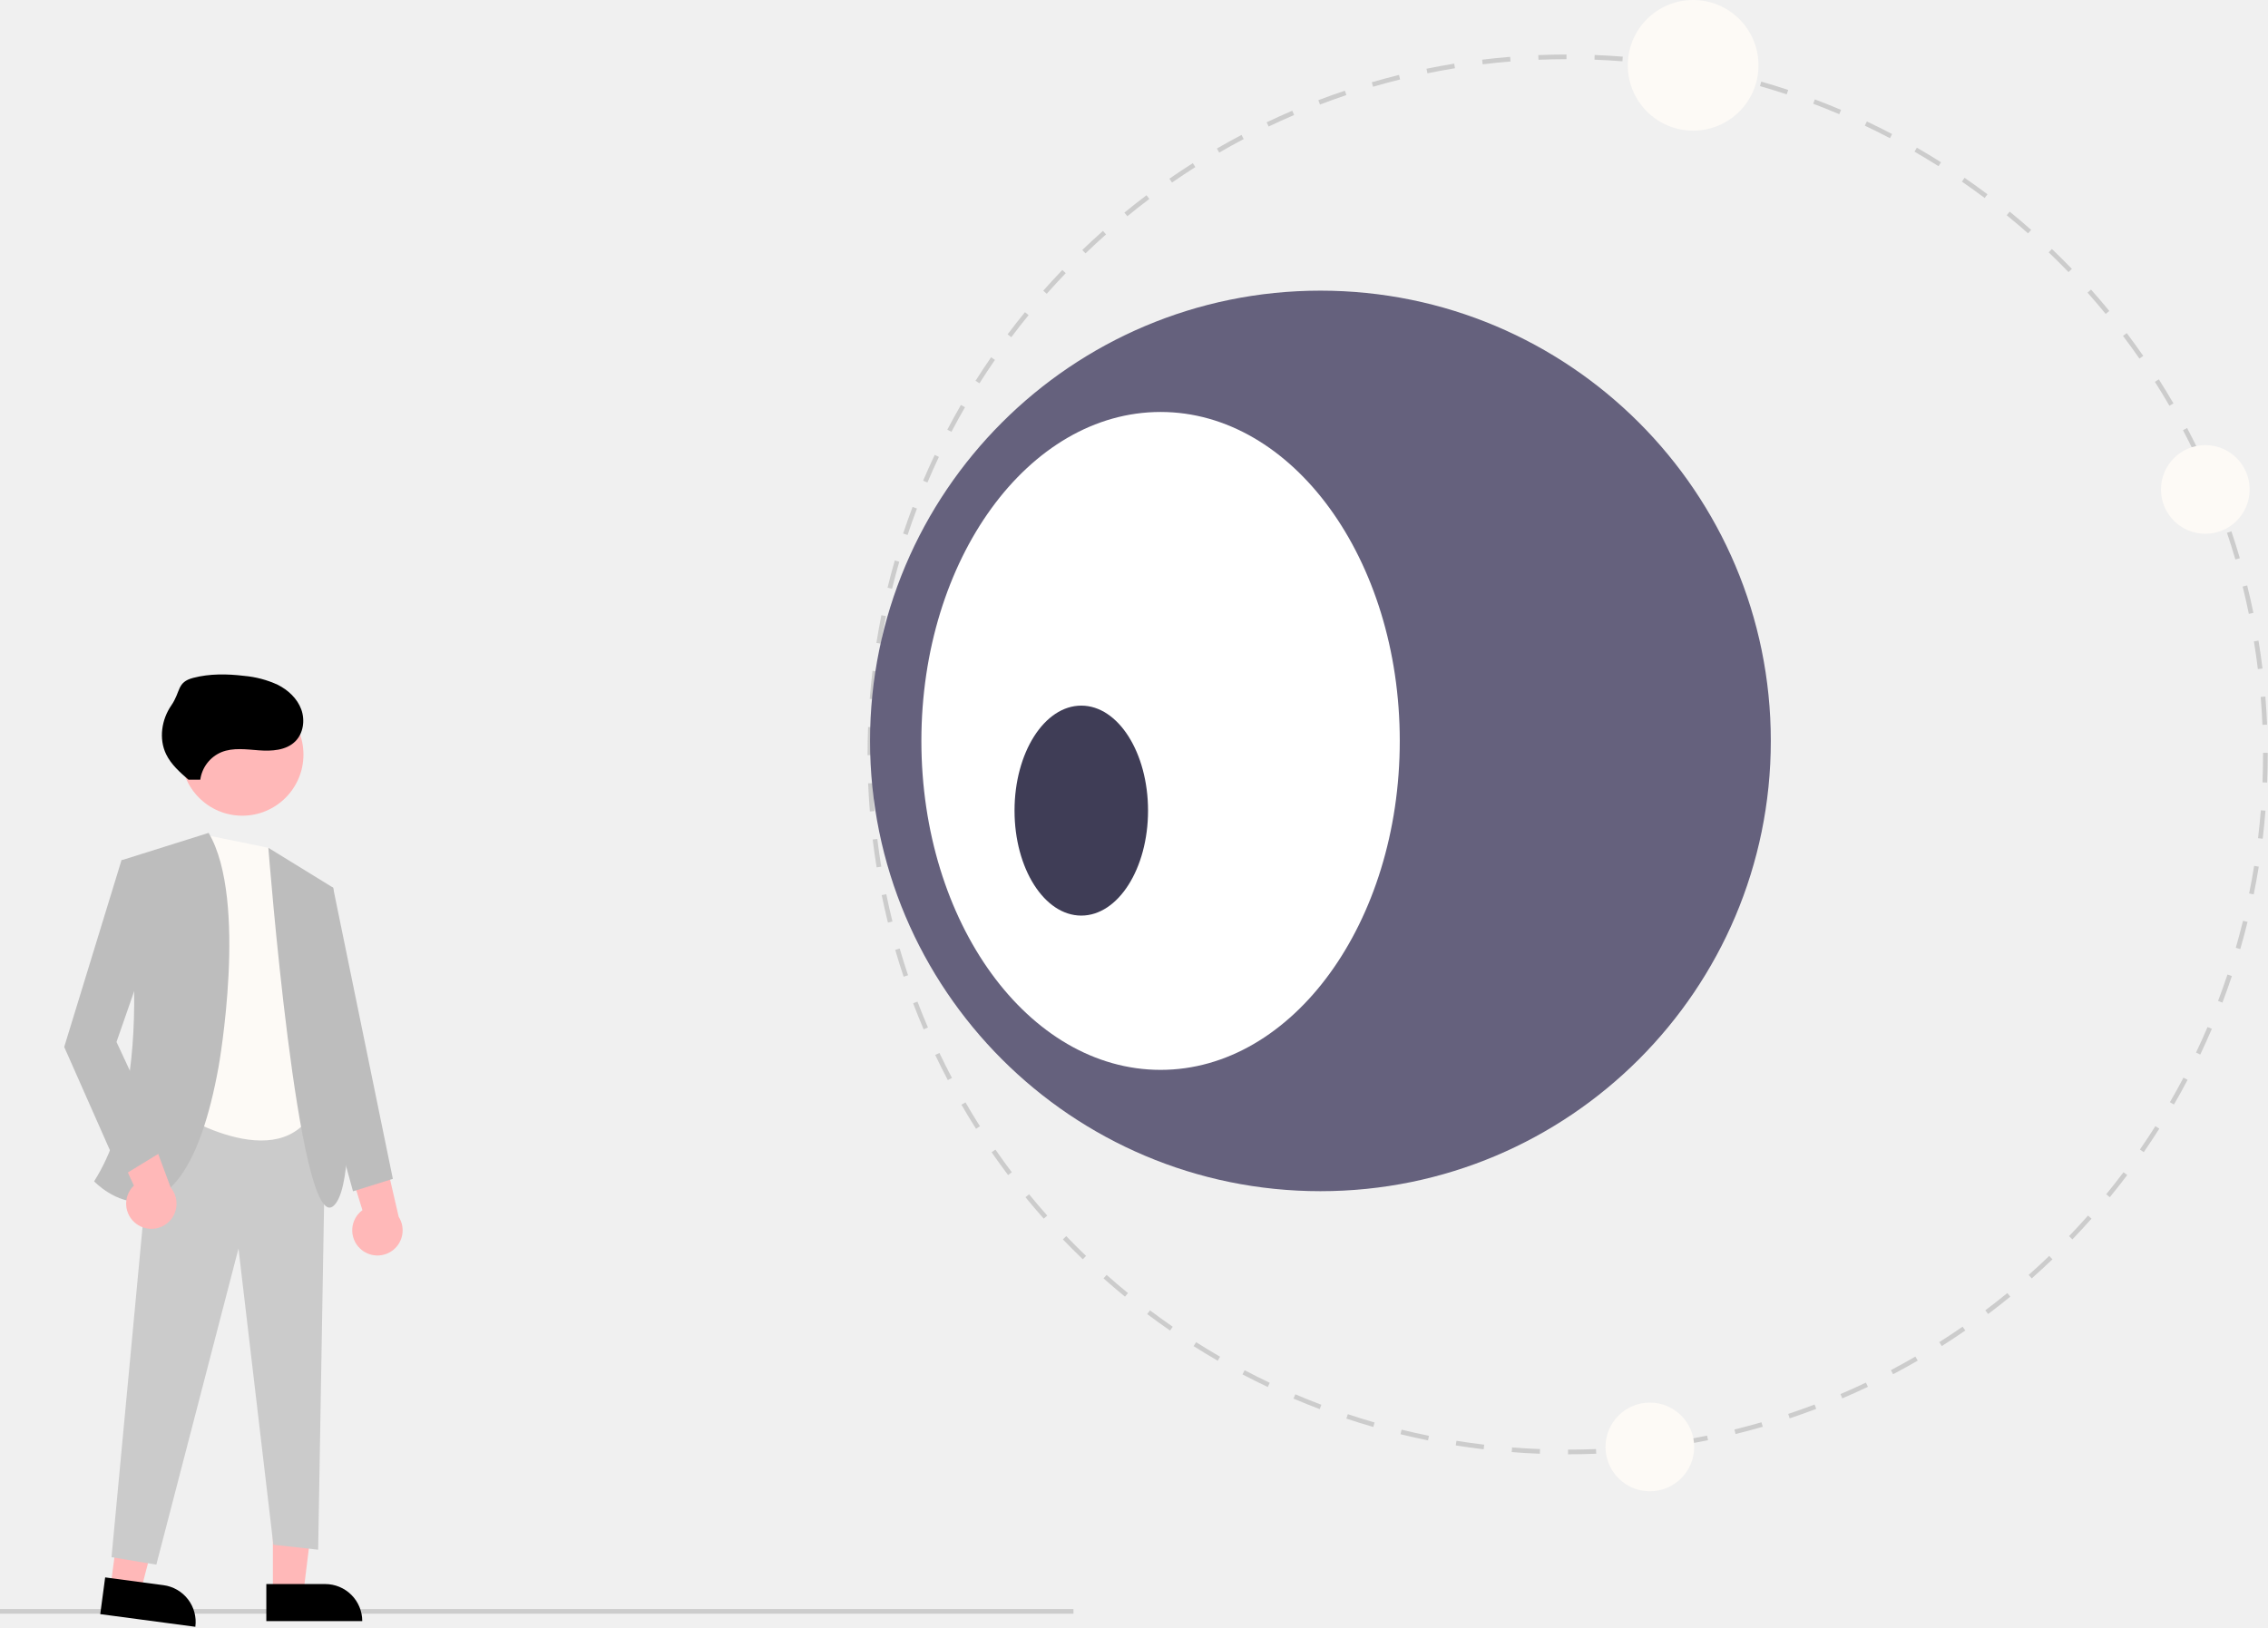
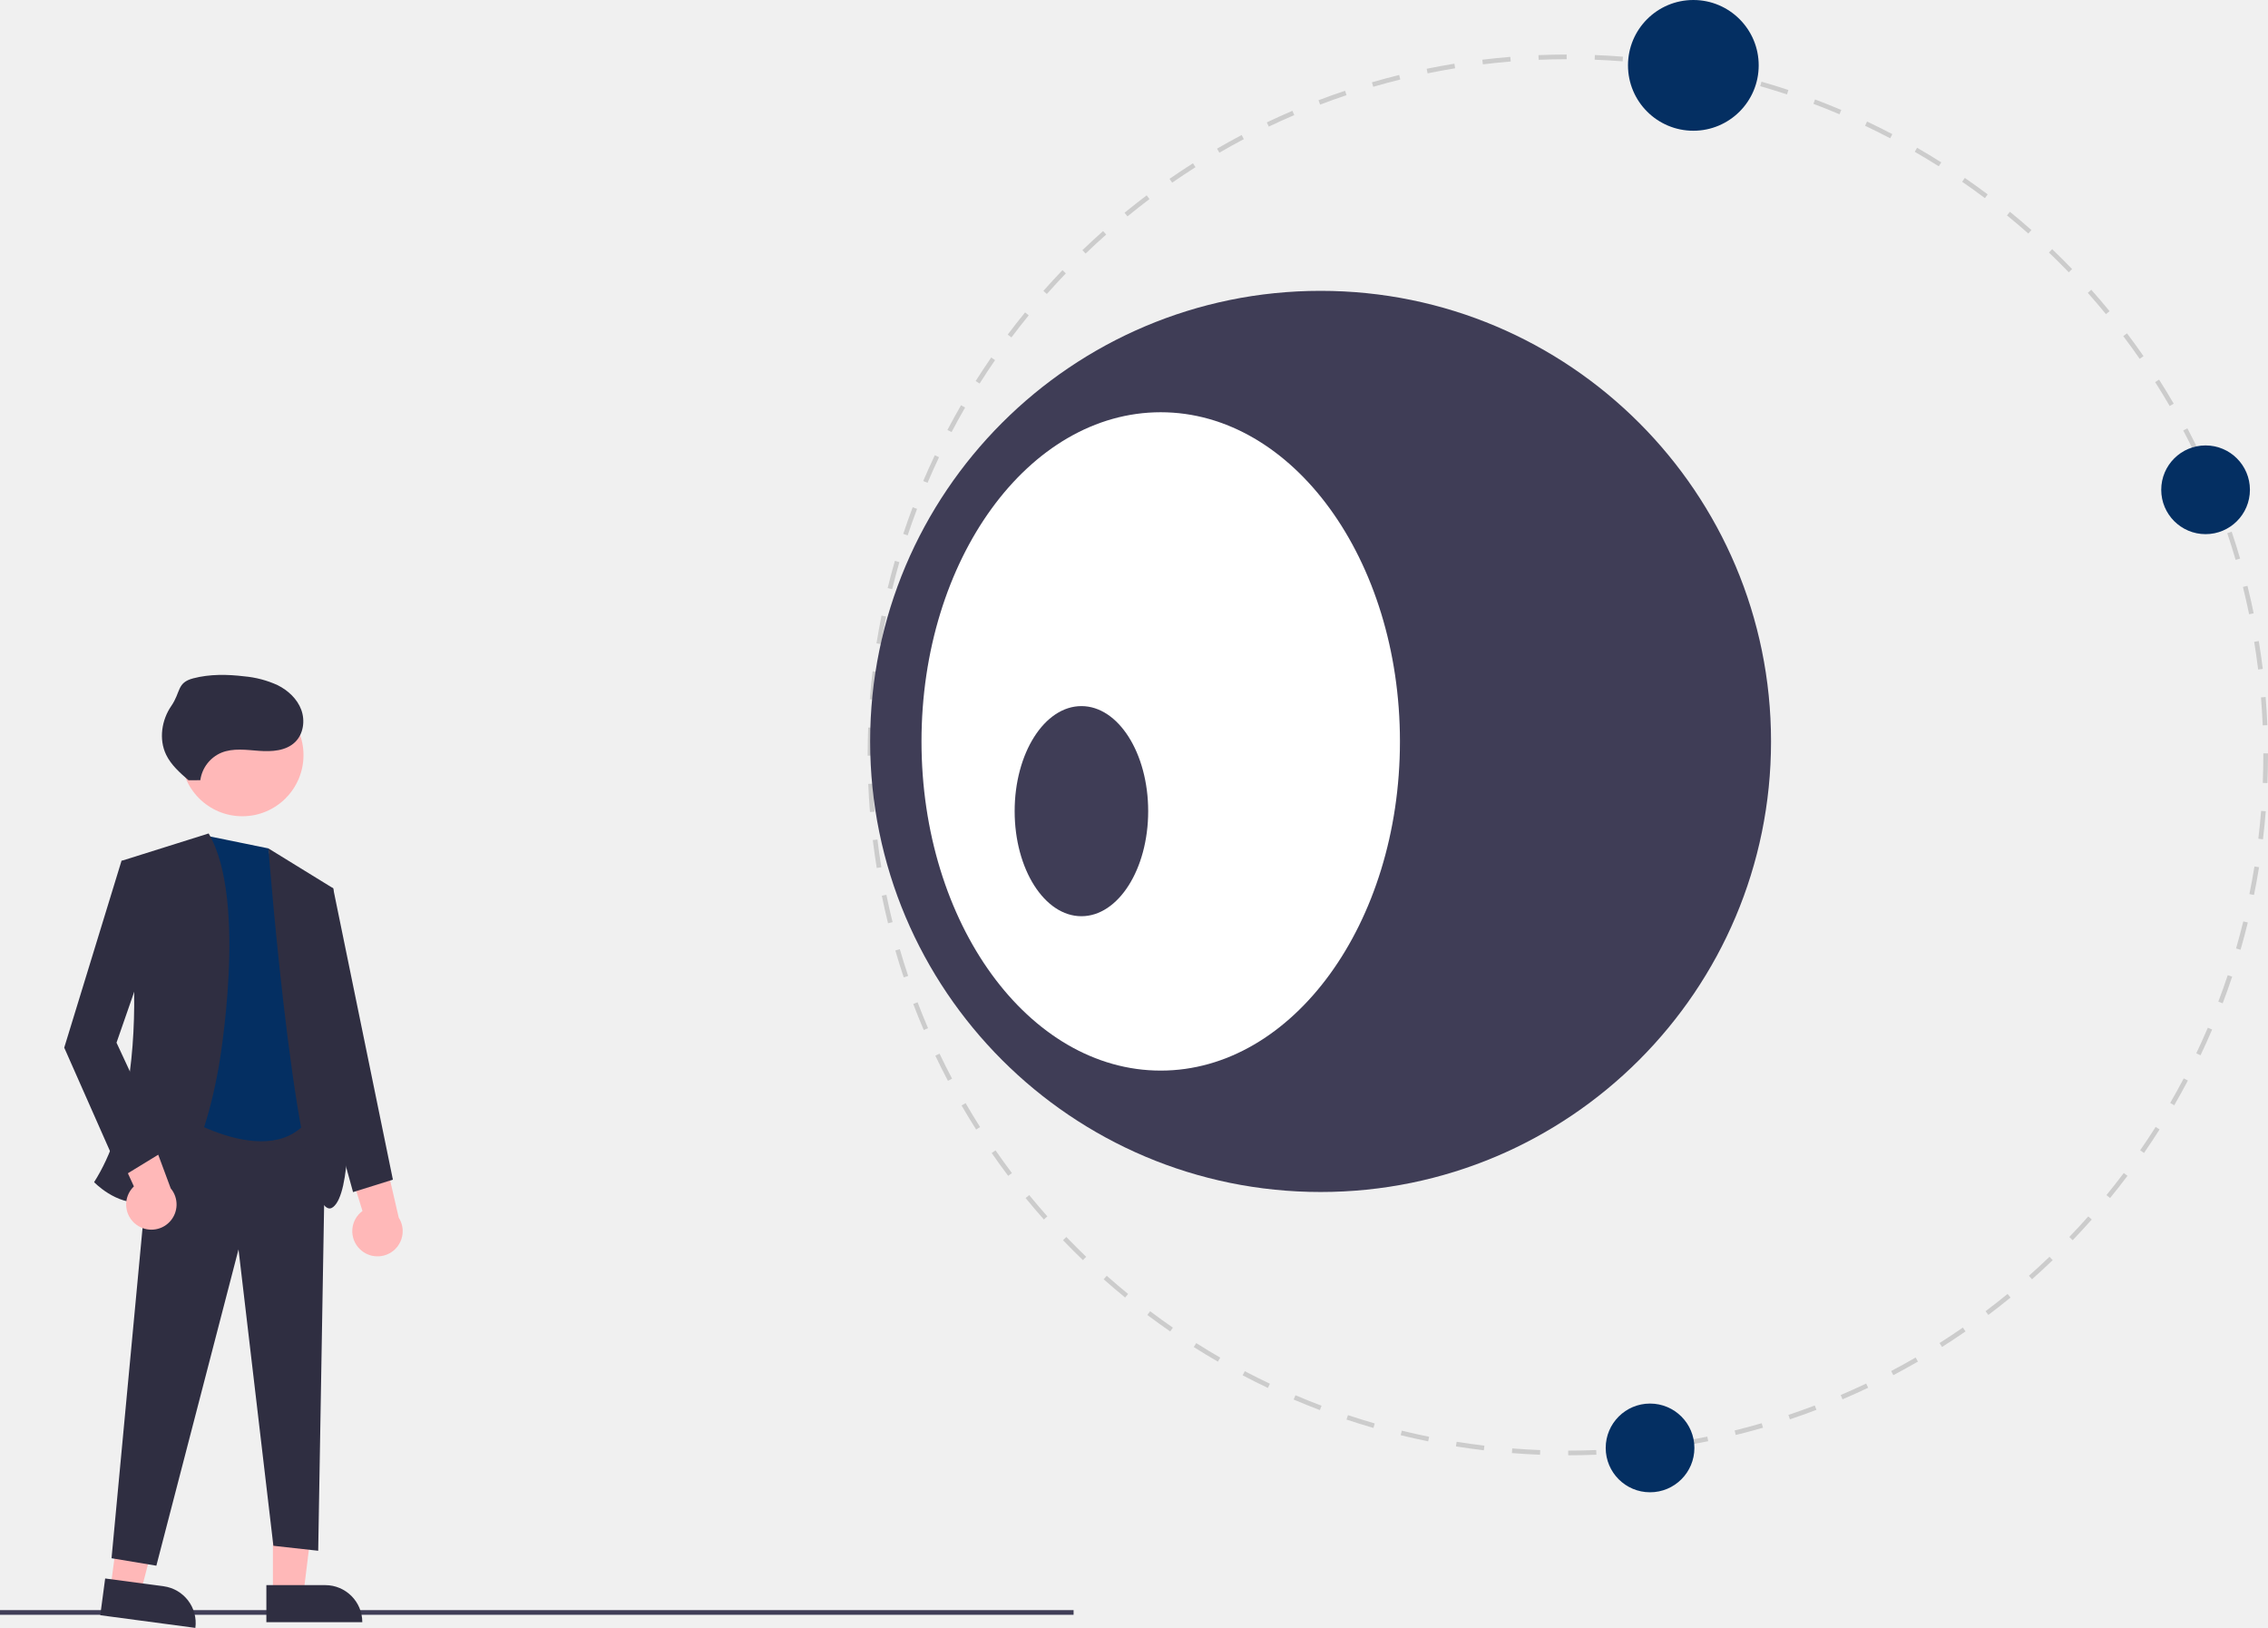
- <svg xmlns="http://www.w3.org/2000/svg" width="911" height="654" viewBox="0 0 911 654" fill="none">
-   <g clip-path="url(#clip0_191_382)">
-     <path d="M431.182 646.477H0V648.351H431.182V646.477Z" fill="#CCCCCC" />
-     <path d="M109.607 639.942H121.866L127.699 592.654H109.605L109.607 639.942Z" fill="#FFB8B8" />
-     <path d="M145.511 651.324L106.98 651.326L106.979 636.439L130.623 636.438C134.571 636.438 138.358 638.006 141.15 640.798C143.942 643.59 145.511 647.376 145.511 651.324Z" fill="black" />
-     <path d="M44.379 637.586L56.532 639.206L68.564 593.104L50.629 590.713L44.379 637.586Z" fill="#FFB8B8" />
-     <path d="M78.464 653.613L40.271 648.521L42.239 633.765L65.675 636.89C69.589 637.411 73.135 639.466 75.533 642.603C77.931 645.739 78.986 649.7 78.464 653.613Z" fill="black" />
-     <path d="M61.796 444.641L130.796 447.641L127.796 622.641L109.796 620.641L95.796 501.641L62.796 628.641L44.796 625.641L61.796 444.641Z" fill="#CBCBCB" />
-     <path d="M107.796 340.639L83.796 335.736L68.796 445.639C68.796 445.639 112.796 474.639 126.796 444.639L107.796 340.639Z" fill="#FDFAF6" />
-     <path d="M97.328 327.731C110.892 327.731 121.889 316.735 121.889 303.17C121.889 289.606 110.892 278.609 97.328 278.609C83.763 278.609 72.767 289.606 72.767 303.17C72.767 316.735 83.763 327.731 97.328 327.731Z" fill="#FFB8B8" />
-     <path d="M83.796 334.639L48.796 345.639C48.796 345.639 65.796 430.639 37.796 474.639C37.796 474.639 72.796 511.639 87.796 428.639C87.796 428.639 99.796 361.639 83.796 334.639Z" fill="#BDBDBD" />
-     <path d="M107.796 340.639L133.796 356.639C133.796 356.639 147.796 473.639 133.796 484.639C119.796 495.639 107.796 340.639 107.796 340.639Z" fill="#BDBDBD" />
-     <path d="M144.606 501.607C143.541 500.594 142.71 499.36 142.173 497.991C141.636 496.623 141.405 495.153 141.498 493.686C141.59 492.219 142.003 490.79 142.707 489.499C143.412 488.209 144.39 487.089 145.575 486.218L135.004 452.082L152.837 457.262L160.141 488.883C161.472 490.97 161.992 493.472 161.603 495.916C161.213 498.36 159.94 500.577 158.025 502.145C156.11 503.713 153.686 504.525 151.213 504.425C148.74 504.326 146.389 503.323 144.606 501.607Z" fill="#FFB8B8" />
-     <path d="M54.782 491.734C53.596 490.866 52.614 489.748 51.906 488.46C51.198 487.171 50.782 485.743 50.685 484.276C50.589 482.809 50.816 481.339 51.349 479.969C51.882 478.599 52.71 477.363 53.772 476.347L38.919 443.846L57.268 446.7L68.56 477.127C70.148 479.025 70.984 481.44 70.91 483.914C70.836 486.388 69.857 488.749 68.159 490.55C66.461 492.35 64.161 493.465 61.696 493.683C59.23 493.902 56.77 493.208 54.782 491.734Z" fill="#FFB8B8" />
-     <path d="M57.796 346.641L48.796 345.641L25.796 420.641L48.796 472.641L66.796 461.641L46.796 418.641L62.796 372.641L57.796 346.641Z" fill="#BDBDBD" />
-     <path d="M128.796 355.641L133.796 356.641L157.796 473.641L141.796 478.641L122.796 409.641L128.796 355.641Z" fill="#BDBDBD" />
-     <path d="M80.45 313.256C80.781 310.843 81.734 308.557 83.214 306.622C84.694 304.687 86.652 303.17 88.894 302.22C93.622 300.281 98.955 301.1 104.051 301.471C109.148 301.842 114.821 301.52 118.499 297.972C121.859 294.732 122.614 289.354 120.992 284.977C119.369 280.6 115.696 277.202 111.522 275.111C107.27 273.16 102.713 271.956 98.052 271.551C91.241 270.728 84.247 270.623 77.608 272.355C70.97 274.087 72.682 277.799 68.792 283.45C64.901 289.101 63.736 296.8 66.702 302.986C68.686 307.125 72.243 310.259 75.706 313.272" fill="black" />
-     <path d="M629.838 584.305L629.838 582.431C633.565 582.43 637.349 582.353 641.085 582.204L641.16 584.076C637.399 584.227 633.59 584.304 629.838 584.305ZM618.52 584.088C614.772 583.942 610.969 583.718 607.218 583.422L607.366 581.553C611.093 581.847 614.87 582.07 618.593 582.215L618.52 584.088ZM652.462 583.397L652.312 581.528C656.032 581.231 659.797 580.853 663.502 580.405L663.727 582.267C659.997 582.717 656.207 583.097 652.462 583.397ZM595.951 582.304C592.213 581.857 588.441 581.328 584.738 580.734L585.036 578.884C588.713 579.474 592.461 579.998 596.174 580.442L595.951 582.304ZM674.937 580.684L674.638 578.833C678.315 578.239 682.037 577.559 685.702 576.814L686.075 578.65C682.386 579.402 678.639 580.085 674.937 580.684ZM573.598 578.713C569.909 577.966 566.191 577.134 562.548 576.243L562.994 574.421C566.613 575.308 570.305 576.134 573.97 576.875L573.598 578.713ZM697.123 576.167L696.675 574.347C700.305 573.453 703.96 572.475 707.539 571.438L708.061 573.239C704.457 574.283 700.777 575.268 697.123 576.167ZM551.607 573.326C547.992 572.283 544.354 571.153 540.794 569.969L541.386 568.189C544.922 569.366 548.536 570.489 552.127 571.525L551.607 573.326ZM718.869 569.868L718.275 568.09C721.814 566.907 725.378 565.636 728.868 564.31L729.535 566.062C726.02 567.397 722.432 568.678 718.869 569.868ZM530.096 566.163C526.579 564.831 523.036 563.406 519.566 561.928L520.301 560.203C523.748 561.671 527.267 563.087 530.761 564.409L530.096 566.163ZM740.006 561.84L739.27 560.115C742.698 558.652 746.139 557.1 749.497 555.503L750.303 557.196C746.921 558.804 743.457 560.366 740.006 561.84ZM509.219 557.27C505.814 555.654 502.4 553.948 499.073 552.198L499.945 550.54C503.25 552.276 506.641 553.971 510.023 555.577L509.219 557.27ZM760.408 552.139L759.534 550.48C762.836 548.743 766.143 546.916 769.364 545.054L770.303 546.676C767.061 548.551 763.731 550.389 760.408 552.139ZM489.143 546.721C485.876 544.833 482.613 542.858 479.444 540.85L480.447 539.267C483.594 541.26 486.836 543.223 490.081 545.099L489.143 546.721ZM779.974 540.817L778.971 539.234C782.113 537.243 785.265 535.156 788.338 533.032L789.403 534.573C786.31 536.713 783.137 538.813 779.974 540.817ZM469.992 534.595C466.892 532.453 463.8 530.223 460.801 527.967L461.928 526.47C464.907 528.71 467.979 530.926 471.058 533.054L469.992 534.595ZM798.578 527.955L797.45 526.458C800.423 524.222 803.399 521.889 806.296 519.522L807.482 520.974C804.566 523.356 801.57 525.705 798.578 527.955ZM451.886 520.975C448.975 518.597 446.073 516.128 443.259 513.634L444.503 512.232C447.298 514.708 450.181 517.162 453.072 519.524L451.886 520.975ZM816.101 513.639L814.858 512.236C817.651 509.761 820.432 507.195 823.123 504.611L824.421 505.964C821.713 508.565 818.913 511.147 816.101 513.639ZM434.935 505.956C432.231 503.358 429.537 500.665 426.928 497.952L428.279 496.652C430.871 499.348 433.548 502.023 436.234 504.603L434.935 505.956ZM832.43 497.959L831.079 496.659C833.663 493.972 836.231 491.192 838.711 488.395L840.114 489.64C837.616 492.454 835.031 495.253 832.43 497.959ZM419.248 489.636C416.748 486.819 414.279 483.92 411.908 481.02L413.359 479.834C415.714 482.714 418.167 485.594 420.65 488.392L419.248 489.636ZM847.46 481.018L846.008 479.832C848.377 476.935 850.715 473.957 852.957 470.979L854.455 472.107C852.198 475.105 849.843 478.103 847.46 481.018ZM404.921 472.121C402.661 469.121 400.433 466.036 398.297 462.95L399.839 461.883C401.96 464.949 404.174 468.013 406.418 470.993L404.921 472.121ZM861.089 462.919L859.547 461.854C861.676 458.774 863.769 455.616 865.765 452.467L867.349 453.471C865.339 456.64 863.233 459.82 861.089 462.919ZM392.048 453.524C390.04 450.356 388.067 447.104 386.185 443.856L387.807 442.917C389.676 446.143 391.636 449.373 393.631 452.519L392.048 453.524ZM873.227 443.776L871.605 442.837C873.481 439.593 875.313 436.275 877.049 432.975L878.708 433.848C876.961 437.17 875.116 440.511 873.227 443.776ZM380.717 433.962C378.971 430.645 377.267 427.247 375.654 423.86L377.347 423.054C378.949 426.418 380.641 429.794 382.376 433.089L380.717 433.962ZM883.786 423.705L882.092 422.899C883.697 419.524 885.256 416.067 886.724 412.625L888.448 413.361C886.97 416.826 885.401 420.306 883.786 423.705ZM371.005 413.567C369.528 410.114 368.106 406.592 366.776 403.097L368.528 402.431C369.849 405.901 371.262 409.4 372.728 412.829L371.005 413.567ZM892.69 402.832L890.937 402.168C892.266 398.661 893.541 395.086 894.723 391.545L896.5 392.138C895.311 395.704 894.029 399.302 892.69 402.832ZM362.964 392.435C361.771 388.871 360.635 385.234 359.588 381.627L361.389 381.105C362.428 384.688 363.557 388.3 364.742 391.84L362.964 392.435ZM899.865 381.325L898.064 380.805C899.098 377.227 900.075 373.572 900.967 369.939L902.787 370.386C901.889 374.044 900.906 377.724 899.865 381.325ZM356.653 370.691C355.753 367.04 354.915 363.325 354.164 359.646L356.001 359.27C356.747 362.925 357.579 366.616 358.473 370.242L356.653 370.691ZM905.264 359.339L903.426 358.965C904.167 355.314 904.845 351.591 905.44 347.901L907.291 348.2C906.692 351.914 906.01 355.662 905.264 359.339ZM352.124 348.508C351.523 344.807 350.988 341.036 350.535 337.298L352.396 337.073C352.847 340.786 353.378 344.532 353.975 348.208L352.124 348.508ZM908.867 336.985L907.005 336.762C907.451 333.051 907.827 329.286 908.122 325.572L909.991 325.72C909.694 329.46 909.316 333.25 908.867 336.985ZM349.399 326.035C349.096 322.29 348.866 318.488 348.713 314.732L350.586 314.656C350.738 318.387 350.967 322.164 351.267 325.884L349.399 326.035ZM910.665 314.42L908.792 314.346C908.938 310.61 909.013 306.827 909.013 303.101L909.013 302.479H910.887L910.888 303.096C910.888 306.851 910.813 310.659 910.665 314.42ZM350.351 303.411H348.477L348.477 303.096C348.477 299.44 348.548 295.736 348.688 292.093L350.561 292.165C350.422 295.784 350.352 299.463 350.352 303.101L350.351 303.411ZM908.765 291.237C908.611 287.515 908.378 283.737 908.073 280.011L909.942 279.858C910.248 283.61 910.483 287.412 910.638 291.159L908.765 291.237ZM351.218 280.938L349.349 280.791C349.644 277.037 350.018 273.247 350.461 269.524L352.323 269.745C351.883 273.444 351.511 277.209 351.218 280.938ZM906.932 268.822C906.48 265.125 905.945 261.379 905.341 257.689L907.192 257.387C907.799 261.101 908.338 264.872 908.792 268.595L906.932 268.822ZM353.876 258.607L352.025 258.31C352.619 254.599 353.297 250.85 354.04 247.169L355.877 247.54C355.139 251.196 354.466 254.919 353.876 258.607ZM903.302 246.629C902.549 242.965 901.713 239.276 900.817 235.66L902.637 235.209C903.54 238.848 904.381 242.564 905.138 246.252L903.302 246.629ZM358.325 236.563L356.504 236.118C357.395 232.469 358.375 228.788 359.415 225.174L361.216 225.693C360.183 229.282 359.21 232.939 358.325 236.563ZM897.891 224.801C896.847 221.221 895.716 217.61 894.526 214.07L896.303 213.473C897.501 217.037 898.641 220.672 899.69 224.277L897.891 224.801ZM364.545 214.951L362.766 214.359C363.953 210.79 365.23 207.19 366.565 203.66L368.319 204.323C366.993 207.829 365.723 211.405 364.545 214.951ZM890.727 203.483C889.395 199.996 887.978 196.499 886.515 193.088L888.238 192.349C889.711 195.783 891.138 199.303 892.479 202.814L890.727 203.483ZM372.52 193.861L370.794 193.126C372.267 189.663 373.833 186.181 375.446 182.778L377.14 183.581C375.537 186.961 373.983 190.42 372.52 193.861ZM881.885 182.868C880.281 179.507 878.585 176.133 876.846 172.839L878.503 171.964C880.255 175.28 881.962 178.677 883.577 182.06L881.885 182.868ZM382.173 173.499L380.512 172.629C382.26 169.298 384.101 165.956 385.983 162.695L387.607 163.632C385.737 166.871 383.908 170.192 382.173 173.499ZM871.403 163.019C869.529 159.792 867.566 156.563 865.569 153.422L867.15 152.416C869.161 155.578 871.137 158.829 873.024 162.077L871.403 163.019ZM393.434 153.996L391.849 152.993C393.86 149.814 395.963 146.632 398.1 143.538L399.642 144.603C397.52 147.677 395.432 150.837 393.434 153.996ZM859.35 144.065C857.224 141 855.007 137.938 852.761 134.963L854.257 133.833C856.518 136.828 858.75 139.911 860.89 142.996L859.35 144.065ZM406.222 135.469L404.723 134.343C406.982 131.336 409.333 128.336 411.708 125.424L413.161 126.609C410.801 129.501 408.466 132.482 406.222 135.469ZM845.811 126.129C843.447 123.244 840.99 120.368 838.511 117.579L839.911 116.334C842.408 119.141 844.88 122.036 847.261 124.941L845.811 126.129ZM420.449 118.036L419.046 116.794C421.535 113.982 424.117 111.18 426.72 108.466L428.073 109.764C425.487 112.459 422.922 115.243 420.449 118.036ZM830.873 109.326C828.279 106.634 825.599 103.962 822.908 101.384L824.205 100.03C826.914 102.626 829.612 105.316 832.222 108.025L830.873 109.326ZM436.019 101.804L434.719 100.453C437.424 97.85 440.221 95.265 443.032 92.769L444.276 94.17C441.485 96.65 438.706 99.218 436.019 101.804ZM814.632 93.764C811.831 91.288 808.945 88.837 806.055 86.482L807.24 85.029C810.149 87.4 813.054 89.867 815.873 92.36L814.632 93.764ZM452.831 86.874L451.643 85.424C454.551 83.042 457.545 80.69 460.539 78.433L461.667 79.929C458.693 82.172 455.72 84.509 452.831 86.874ZM797.19 79.547C794.199 77.303 791.124 75.091 788.053 72.972L789.117 71.429C792.209 73.562 795.304 75.788 798.315 78.048L797.19 79.547ZM470.775 73.344L469.706 71.803C472.797 69.662 475.967 67.558 479.13 65.549L480.135 67.132C476.993 69.126 473.844 71.216 470.775 73.344ZM778.657 66.769C775.496 64.772 772.253 62.814 769.016 60.948L769.953 59.324C773.21 61.202 776.475 63.174 779.658 65.183L778.657 66.769ZM489.734 61.303L488.794 59.681C492.035 57.801 495.363 55.96 498.683 54.208L499.558 55.866C496.259 57.606 492.954 59.435 489.734 61.303ZM759.147 55.518C755.836 53.784 752.444 52.093 749.063 50.492L749.865 48.798C753.269 50.409 756.685 52.111 760.017 53.858L759.147 55.518ZM509.589 50.832L508.782 49.139C512.162 47.528 515.625 45.961 519.073 44.484L519.811 46.207C516.386 47.674 512.946 49.23 509.589 50.832ZM738.781 45.877C735.335 44.414 731.815 43.003 728.316 41.682L728.979 39.928C732.5 41.258 736.046 42.679 739.513 44.152L738.781 45.877ZM530.209 42.001L529.541 40.249C533.049 38.912 536.635 37.627 540.201 36.431L540.797 38.209C537.256 39.397 533.693 40.673 530.209 42.001ZM717.686 37.914C714.143 36.739 710.528 35.621 706.941 34.591L707.459 32.789C711.07 33.827 714.709 34.952 718.275 36.135L717.686 37.914ZM551.531 34.849L551.007 33.049C554.613 32 558.292 31.01 561.942 30.107L562.392 31.927C558.766 32.824 555.112 33.807 551.531 34.849ZM696.07 31.706C692.451 30.824 688.757 30.002 685.092 29.265L685.462 27.427C689.151 28.169 692.87 28.997 696.514 29.885L696.07 31.706ZM573.361 29.45L572.985 27.613C576.66 26.861 580.407 26.173 584.121 25.567L584.423 27.417C580.734 28.019 577.012 28.703 573.361 29.45ZM674.024 27.269C670.337 26.681 666.589 26.161 662.884 25.722L663.104 23.86C666.834 24.302 670.608 24.826 674.319 25.418L674.024 27.269ZM595.557 25.832L595.33 23.971C599.059 23.517 602.849 23.133 606.594 22.829L606.746 24.697C603.026 25 599.261 25.381 595.557 25.832ZM651.691 24.624C647.975 24.334 644.197 24.115 640.463 23.974L640.534 22.1C644.293 22.243 648.095 22.463 651.837 22.755L651.691 24.624ZM617.973 24.01L617.896 22.137C621.644 21.982 625.453 21.901 629.215 21.895L629.218 23.769C625.481 23.776 621.697 23.857 617.973 24.01Z" fill="#CCCCCC" />
-     <path d="M530.384 478.595C630.297 478.595 711.292 397.6 711.292 297.686C711.292 197.773 630.297 116.777 530.384 116.777C430.47 116.777 349.475 197.773 349.475 297.686C349.475 397.6 430.47 478.595 530.384 478.595Z" fill="#65617D" />
-     <path d="M466.175 429.853C519.238 429.853 562.254 370.68 562.254 297.686C562.254 224.693 519.238 165.52 466.175 165.52C413.113 165.52 370.097 224.693 370.097 297.686C370.097 370.68 413.113 429.853 466.175 429.853Z" fill="white" />
-     <path d="M434.326 367.866C449.135 367.866 461.14 348.981 461.14 325.685C461.14 302.389 449.135 283.504 434.326 283.504C419.517 283.504 407.512 302.389 407.512 325.685C407.512 348.981 419.517 367.866 434.326 367.866Z" fill="#3F3D56" />
-     <path d="M885.818 214.465C895.654 214.465 903.627 206.491 903.627 196.655C903.627 186.819 895.654 178.846 885.818 178.846C875.981 178.846 868.008 186.819 868.008 196.655C868.008 206.491 875.981 214.465 885.818 214.465Z" fill="#FDFAF6" />
-     <path d="M680.093 52.492C694.588 52.492 706.338 40.741 706.338 26.246C706.338 11.751 694.588 0 680.093 0C665.597 0 653.847 11.751 653.847 26.246C653.847 40.741 665.597 52.492 680.093 52.492Z" fill="#FDFAF6" />
-     <path d="M662.704 599.16C672.54 599.16 680.514 591.187 680.514 581.351C680.514 571.515 672.54 563.541 662.704 563.541C652.868 563.541 644.895 571.515 644.895 581.351C644.895 591.187 652.868 599.16 662.704 599.16Z" fill="#FDFAF6" />
-   </g>
-   <defs>
-     <clipPath id="clip0_191_382">
-       <rect width="910.888" height="653.614" fill="white" />
-     </clipPath>
-   </defs>
+ <svg xmlns="http://www.w3.org/2000/svg" width="910.888" height="653.614" viewBox="0 0 910.888 653.614" role="img" artist="Katerina Limpitsouni" source="https://undraw.co/">
+   <rect y="646.476" width="431.182" height="1.875" fill="#3f3d56" />
+   <polygon points="109.607 639.942 121.866 639.942 127.699 592.654 109.605 592.654 109.607 639.942" fill="#ffb8b8" />
+   <path d="M251.536,759.631h38.531a0,0,0,0,1,0,0V774.518a0,0,0,0,1,0,0H266.423a14.887,14.887,0,0,1-14.887-14.887v0A0,0,0,0,1,251.536,759.631Z" transform="translate(397.0813 1410.944) rotate(179.9974)" fill="#2f2e41" />
+   <polygon points="44.379 637.585 56.532 639.205 68.564 593.103 50.629 590.712 44.379 637.585" fill="#ffb8b8" />
+   <path d="M185.642,759.439h38.531a0,0,0,0,1,0,0v14.887a0,0,0,0,1,0,0H200.528a14.887,14.887,0,0,1-14.887-14.887v0a0,0,0,0,1,0,0Z" transform="translate(162.1087 1430.927) rotate(-172.4055)" fill="#2f2e41" />
+   <polygon points="61.796 444.64 130.796 447.64 127.796 622.64 109.796 620.64 95.796 501.64 62.796 628.64 44.796 625.64 61.796 444.64" fill="#2f2e41" />
+   <path d="M252.352,463.832l-24-4.903-15,109.903s44,29,58-1Z" transform="translate(-144.556 -123.1929)" fill="#042f62" />
+   <circle cx="97.328" cy="303.171" r="24.561" fill="#ffb8b8" />
+   <path d="M228.352,457.832l-35,11s17,85-11,129c0,0,35,37,50-46C232.352,551.832,244.352,484.832,228.352,457.832Z" transform="translate(-144.556 -123.1929)" fill="#2f2e41" />
+   <path d="M252.352,463.832l26,16s14,117,0,128S252.352,463.832,252.352,463.832Z" transform="translate(-144.556 -123.1929)" fill="#2f2e41" />
+   <path d="M289.162,624.8a10.056,10.056,0,0,1,.968-15.389l-10.571-34.136,17.833,5.18,7.304,31.622a10.11,10.11,0,0,1-15.534,12.723Z" transform="translate(-144.556 -123.1929)" fill="#ffb8b8" />
+   <path d="M199.338,614.927a10.056,10.056,0,0,1-1.01-15.386l-14.853-32.502,18.349,2.854,11.292,30.426a10.11,10.11,0,0,1-13.778,14.607Z" transform="translate(-144.556 -123.1929)" fill="#ffb8b8" />
+   <polygon points="57.796 346.64 48.796 345.64 25.796 420.64 48.796 472.64 66.796 461.64 46.796 418.64 62.796 372.64 57.796 346.64" fill="#2f2e41" />
+   <polygon points="128.796 355.64 133.796 356.64 157.796 473.64 141.796 478.64 122.796 409.64 128.796 355.64" fill="#2f2e41" />
+   <path d="M225.007,436.449a14.063,14.063,0,0,1,8.444-11.037c4.728-1.938,10.061-1.12,15.157-.749s10.77.049,14.448-3.499c3.36-3.241,4.115-8.618,2.493-12.995s-5.296-7.775-9.469-9.866a40.791,40.791,0,0,0-13.471-3.56c-6.811-.823-13.805-.928-20.443.804s-4.927,5.444-8.817,11.095-5.055,13.35-2.09,19.536c1.985,4.139,5.541,7.273,9.004,10.286" transform="translate(-144.556 -123.1929)" fill="#2f2e41" />
+   <path d="M774.394,707.498l-0-1.875c3.727-.001,7.511-.078,11.247-.227l.075,1.873C781.955,707.421,778.146,707.498,774.394,707.498Zm-11.319-.217c-3.748-.146-7.55-.371-11.301-.666l.147-1.869c3.727.295,7.504.517,11.227.663Zm33.942-.691-.149-1.869c3.72-.297,7.485-.676,11.19-1.123l.225,1.862c-3.73.45-7.52.83-11.266,1.13Zm-56.51-1.093c-3.738-.448-7.51-.976-11.213-1.57l.297-1.851c3.678.59,7.425,1.115,11.138,1.559Zm78.986-1.62-.299-1.851c3.677-.594,7.399-1.274,11.064-2.019l.373,1.836c-3.689.752-7.437,1.435-11.138,2.034Zm-101.339-1.971c-3.689-.747-7.407-1.579-11.05-2.471l.446-1.822c3.619.887,7.312,1.713,10.976,2.454Zm123.525-2.547-.449-1.82c3.63-.893,7.285-1.872,10.864-2.909l.522,1.801C849.012,697.476,845.333,698.461,841.679,699.36Zm-145.516-2.84c-3.615-1.044-7.253-2.173-10.813-3.358l.592-1.779c3.537,1.177,7.151,2.299,10.741,3.336ZM863.425,693.061l-.594-1.778c3.539-1.183,7.102-2.454,10.593-3.781l.666,1.752C870.576,690.59,866.988,691.871,863.425,693.061Zm-188.773-3.705c-3.517-1.333-7.059-2.757-10.53-4.235l.735-1.725c3.447,1.468,6.966,2.883,10.46,4.206Zm209.911-4.323-.736-1.725c3.427-1.464,6.868-3.015,10.227-4.613l.806,1.693C891.477,681.997,888.012,683.559,884.562,685.033ZM653.775,680.464c-3.405-1.617-6.819-3.323-10.147-5.072l.872-1.659c3.305,1.736,6.696,3.432,10.078,5.037Zm251.188-5.132-.873-1.659c3.302-1.737,6.609-3.564,9.829-5.426l.939,1.622c-3.242,1.876-6.572,3.714-9.895,5.463Zm-271.265-5.417c-3.267-1.888-6.53-3.864-9.698-5.871l1.003-1.584c3.147,1.994,6.388,3.956,9.633,5.833Zm290.831-5.904-1.003-1.584c3.143-1.991,6.294-4.077,9.367-6.202l1.065,1.542c-3.093,2.139-6.266,4.24-9.429,6.244ZM614.548,657.789c-3.1-2.142-6.192-4.372-9.191-6.628l1.127-1.498c2.979,2.241,6.051,4.456,9.13,6.584Zm328.586-6.64-1.128-1.498c2.972-2.235,5.948-4.569,8.845-6.936l1.186,1.452c-2.917,2.383-5.913,4.732-8.904,6.982Zm-346.693-6.98c-2.91-2.378-5.813-4.848-8.626-7.341l1.243-1.402c2.795,2.476,5.678,4.93,8.569,7.292Zm364.216-7.337-1.243-1.402c2.793-2.475,5.574-5.041,8.265-7.625l1.298,1.353c-2.709,2.601-5.508,5.183-8.32,7.675ZM579.491,629.149c-2.704-2.598-5.399-5.291-8.008-8.004l1.351-1.3c2.592,2.696,5.269,5.371,7.956,7.951Zm397.494-7.997-1.351-1.3c2.584-2.688,5.152-5.468,7.632-8.264l1.402,1.245C982.172,615.647,979.587,618.446,976.986,621.152Zm-413.182-8.323c-2.499-2.818-4.969-5.717-7.34-8.617l1.452-1.186c2.355,2.881,4.808,5.761,7.291,8.558Zm428.212-8.618-1.452-1.186c2.369-2.896,4.707-5.875,6.95-8.853L999.011,595.3C996.753,598.298,994.399,601.296,992.015,604.211Zm-442.539-8.898c-2.259-3-4.488-6.085-6.623-9.17l1.542-1.067c2.121,3.066,4.335,6.13,6.579,9.11Zm456.168-9.201-1.542-1.065c2.129-3.079,4.222-6.237,6.218-9.386l1.584,1.003C1009.895,579.834,1007.788,583.013,1005.644,586.112Zm-469.04-9.396c-2.009-3.167-3.981-6.42-5.863-9.667l1.622-.939c1.869,3.226,3.829,6.456,5.824,9.602Zm481.178-9.748-1.622-.939c1.877-3.243,3.708-6.561,5.445-9.861l1.659.873c-1.748,3.322-3.592,6.662-5.481,9.927ZM525.273,557.155c-1.747-3.316-3.45-6.715-5.063-10.102l1.693-.806c1.602,3.364,3.294,6.74,5.029,10.034Zm503.068-10.257-1.693-.806c1.605-3.376,3.164-6.832,4.632-10.274l1.725.736C1031.526,540.019,1029.957,543.499,1028.341,546.898Zm-512.781-10.138c-1.476-3.453-2.899-6.975-4.229-10.47l1.752-.666c1.321,3.47,2.734,6.97,4.2,10.399Zm521.686-10.735-1.753-.665c1.329-3.507,2.603-7.081,3.785-10.623l1.778.593C1039.867,518.897,1038.585,522.495,1037.246,526.026ZM507.52,515.628c-1.194-3.564-2.33-7.2-3.376-10.808l1.801-.522c1.04,3.583,2.168,7.195,3.354,10.735Zm536.901-11.11-1.801-.52c1.034-3.577,2.011-7.232,2.904-10.866l1.82.447C1046.445,497.237,1045.462,500.918,1044.421,504.518Zm-543.212-10.634c-.901-3.651-1.738-7.366-2.489-11.045l1.837-.375c.746,3.654,1.578,7.346,2.472,10.972Zm548.611-11.352-1.838-.373c.741-3.651,1.419-7.374,2.014-11.064l1.851.298C1051.248,475.107,1050.566,478.855,1049.82,482.532ZM496.68,471.701c-.601-3.701-1.136-7.472-1.589-11.21l1.861-.225c.45,3.713.981,7.459,1.579,11.135Zm556.743-11.523-1.862-.223c.446-3.711.822-7.476,1.117-11.19l1.869.148c-.298,3.739-.676,7.529-1.124,11.265ZM493.955,449.228c-.303-3.744-.533-7.547-.686-11.302l1.873-.076c.151,3.73.381,7.508.681,11.227Zm561.266-11.615-1.873-.074c.146-3.736.221-7.519.221-11.245l-.001-.621h1.875l.001.617c0,3.754-.075,7.562-.223,11.323ZM494.907,426.604h-1.875l0-.315c0-3.657.071-7.361.211-11.003l1.873.072c-.139,3.619-.21,7.298-.21,10.935Zm558.414-12.174c-.155-3.722-.387-7.5-.693-11.226l1.869-.153c.307,3.752.541,7.554.697,11.301ZM495.774,404.131l-1.869-.146c.295-3.754.669-7.545,1.112-11.267l1.862.222C496.439,396.637,496.067,400.403,495.774,404.131Zm555.714-12.116c-.452-3.697-.987-7.443-1.591-11.133l1.851-.303c.607,3.715,1.146,7.486,1.6,11.208ZM498.431,381.8l-1.851-.297c.594-3.712,1.272-7.461,2.016-11.142l1.837.371C499.695,374.389,499.022,378.113,498.431,381.8Zm549.426-11.978c-.752-3.663-1.588-7.353-2.484-10.969l1.82-.451c.903,3.64,1.744,7.355,2.501,11.043Zm-544.977-10.066-1.821-.445c.892-3.649,1.871-7.33,2.911-10.943l1.801.519c-1.033,3.589-2.006,7.246-2.891,10.87Zm539.566-11.762c-1.044-3.58-2.175-7.191-3.365-10.731l1.778-.597c1.197,3.564,2.337,7.199,3.387,10.804ZM509.101,338.144l-1.779-.591c1.186-3.57,2.464-7.169,3.798-10.699l1.754.663C511.549,331.023,510.279,334.598,509.101,338.144Zm526.182-11.467c-1.332-3.487-2.749-6.984-4.212-10.395l1.723-.739c1.473,3.434,2.9,6.954,4.241,10.465Zm-518.207-9.623-1.726-.734c1.473-3.463,3.039-6.945,4.652-10.348l1.694.803C520.093,310.154,518.539,313.613,517.075,317.054Zm509.366-10.993c-1.605-3.36-3.3-6.734-5.039-10.028l1.657-.876c1.752,3.316,3.459,6.713,5.074,10.097Zm-499.713-9.368-1.661-.871c1.747-3.331,3.588-6.673,5.471-9.934l1.624.937c-1.87,3.239-3.699,6.559-5.434,9.867ZM1015.959,286.212c-1.875-3.227-3.837-6.456-5.835-9.597l1.582-1.006c2.011,3.162,3.987,6.413,5.874,9.661Zm-477.969-9.023-1.585-1.002c2.011-3.18,4.114-6.361,6.25-9.455l1.542,1.065c-2.122,3.074-4.21,6.234-6.208,9.393Zm465.917-9.931c-2.126-3.064-4.344-6.127-6.589-9.102l1.496-1.13c2.261,2.995,4.493,6.078,6.633,9.163Zm-453.129-8.595-1.498-1.126c2.259-3.007,4.609-6.008,6.985-8.919l1.453,1.185c-2.36,2.892-4.695,5.873-6.94,8.86Zm439.589-9.34c-2.364-2.885-4.821-5.761-7.3-8.55l1.401-1.246c2.496,2.807,4.969,5.703,7.35,8.607ZM565.005,241.229l-1.403-1.242c2.489-2.812,5.071-5.614,7.674-8.328l1.353,1.298c-2.586,2.696-5.151,5.479-7.624,8.272Zm410.424-8.71c-2.594-2.692-5.274-5.364-7.965-7.942l1.297-1.354c2.709,2.596,5.406,5.286,8.017,7.995Zm-394.854-7.522-1.3-1.351c2.705-2.603,5.502-5.188,8.312-7.684l1.245,1.401c-2.792,2.48-5.57,5.048-8.257,7.634Zm378.613-8.039c-2.801-2.477-5.687-4.927-8.577-7.283l1.185-1.453c2.909,2.372,5.815,4.838,8.634,7.332Zm-361.801-6.89-1.188-1.45c2.909-2.382,5.902-4.734,8.896-6.992l1.129,1.497c-2.975,2.242-5.948,4.579-8.837,6.945Zm344.359-7.327c-2.991-2.245-6.065-4.457-9.136-6.575l1.064-1.543c3.092,2.132,6.187,4.359,9.199,6.619Zm-326.415-6.204-1.068-1.541c3.09-2.142,6.261-4.246,9.423-6.254l1.005,1.583c-3.142,1.995-6.291,4.084-9.36,6.212Zm307.882-6.575c-3.161-1.996-6.404-3.955-9.641-5.821l.937-1.624c3.257,1.878,6.522,3.85,9.705,5.86Zm-288.922-5.465-.941-1.622c3.241-1.88,6.569-3.721,9.889-5.473l.875,1.658c-3.299,1.74-6.604,3.569-9.823,5.437Zm269.413-5.785c-3.311-1.735-6.703-3.426-10.084-5.026l.802-1.694c3.403,1.611,6.82,3.314,10.152,5.06ZM654.144,174.025l-.807-1.693c3.38-1.612,6.843-3.178,10.292-4.655l.738,1.723c-3.425,1.467-6.865,3.023-10.223,4.624Zm229.192-4.955c-3.446-1.463-6.966-2.874-10.465-4.195l.663-1.754c3.521,1.33,7.067,2.751,10.534,4.224ZM674.765,165.194l-.668-1.752c3.508-1.337,7.094-2.622,10.66-3.818l.596,1.778c-3.541,1.188-7.103,2.464-10.588,3.792Zm187.477-4.087c-3.543-1.175-7.157-2.293-10.745-3.323l.518-1.801c3.611,1.037,7.25,2.163,10.816,3.345Zm-166.155-3.066-.524-1.8c3.605-1.049,7.284-2.039,10.934-2.942l.45,1.82c-3.626.897-7.28,1.88-10.861,2.921Zm144.539-3.142c-3.619-.883-7.313-1.704-10.979-2.442l.37-1.838c3.69.742,7.409,1.57,11.053,2.458Zm-122.709-2.257-.376-1.836c3.675-.752,7.422-1.441,11.136-2.046l.302,1.85C725.289,151.212,721.568,151.896,717.917,152.643Zm100.662-2.18c-3.687-.588-7.435-1.109-11.14-1.547l.221-1.862c3.73.442,7.503.966,11.214,1.558Zm-78.467-1.437-.227-1.861c3.729-.454,7.519-.839,11.264-1.143l.152,1.868c-3.72.303-7.485.684-11.189,1.136Zm56.134-1.209c-3.716-.29-7.494-.508-11.228-.65l.071-1.874c3.759.143,7.561.363,11.302.654Zm-33.719-.614-.077-1.873c3.748-.155,7.557-.236,11.32-.243l.003,1.875c-3.737.006-7.521.087-11.245.241Z" transform="translate(-144.556 -123.1929)" fill="#ccc" />
+   <circle cx="530.383" cy="297.685" r="180.909" fill="#3f3d56" />
+   <ellipse cx="466.175" cy="297.685" rx="96.079" ry="132.167" fill="#fff" />
+   <ellipse cx="434.326" cy="325.685" rx="26.814" ry="42.181" fill="#3f3d56" />
+   <circle cx="885.817" cy="196.655" r="17.81" fill="#042f62" />
+   <circle cx="680.092" cy="26.246" r="26.246" fill="#042f62" />
+   <circle cx="662.704" cy="581.351" r="17.81" fill="#042f62" />
</svg>
